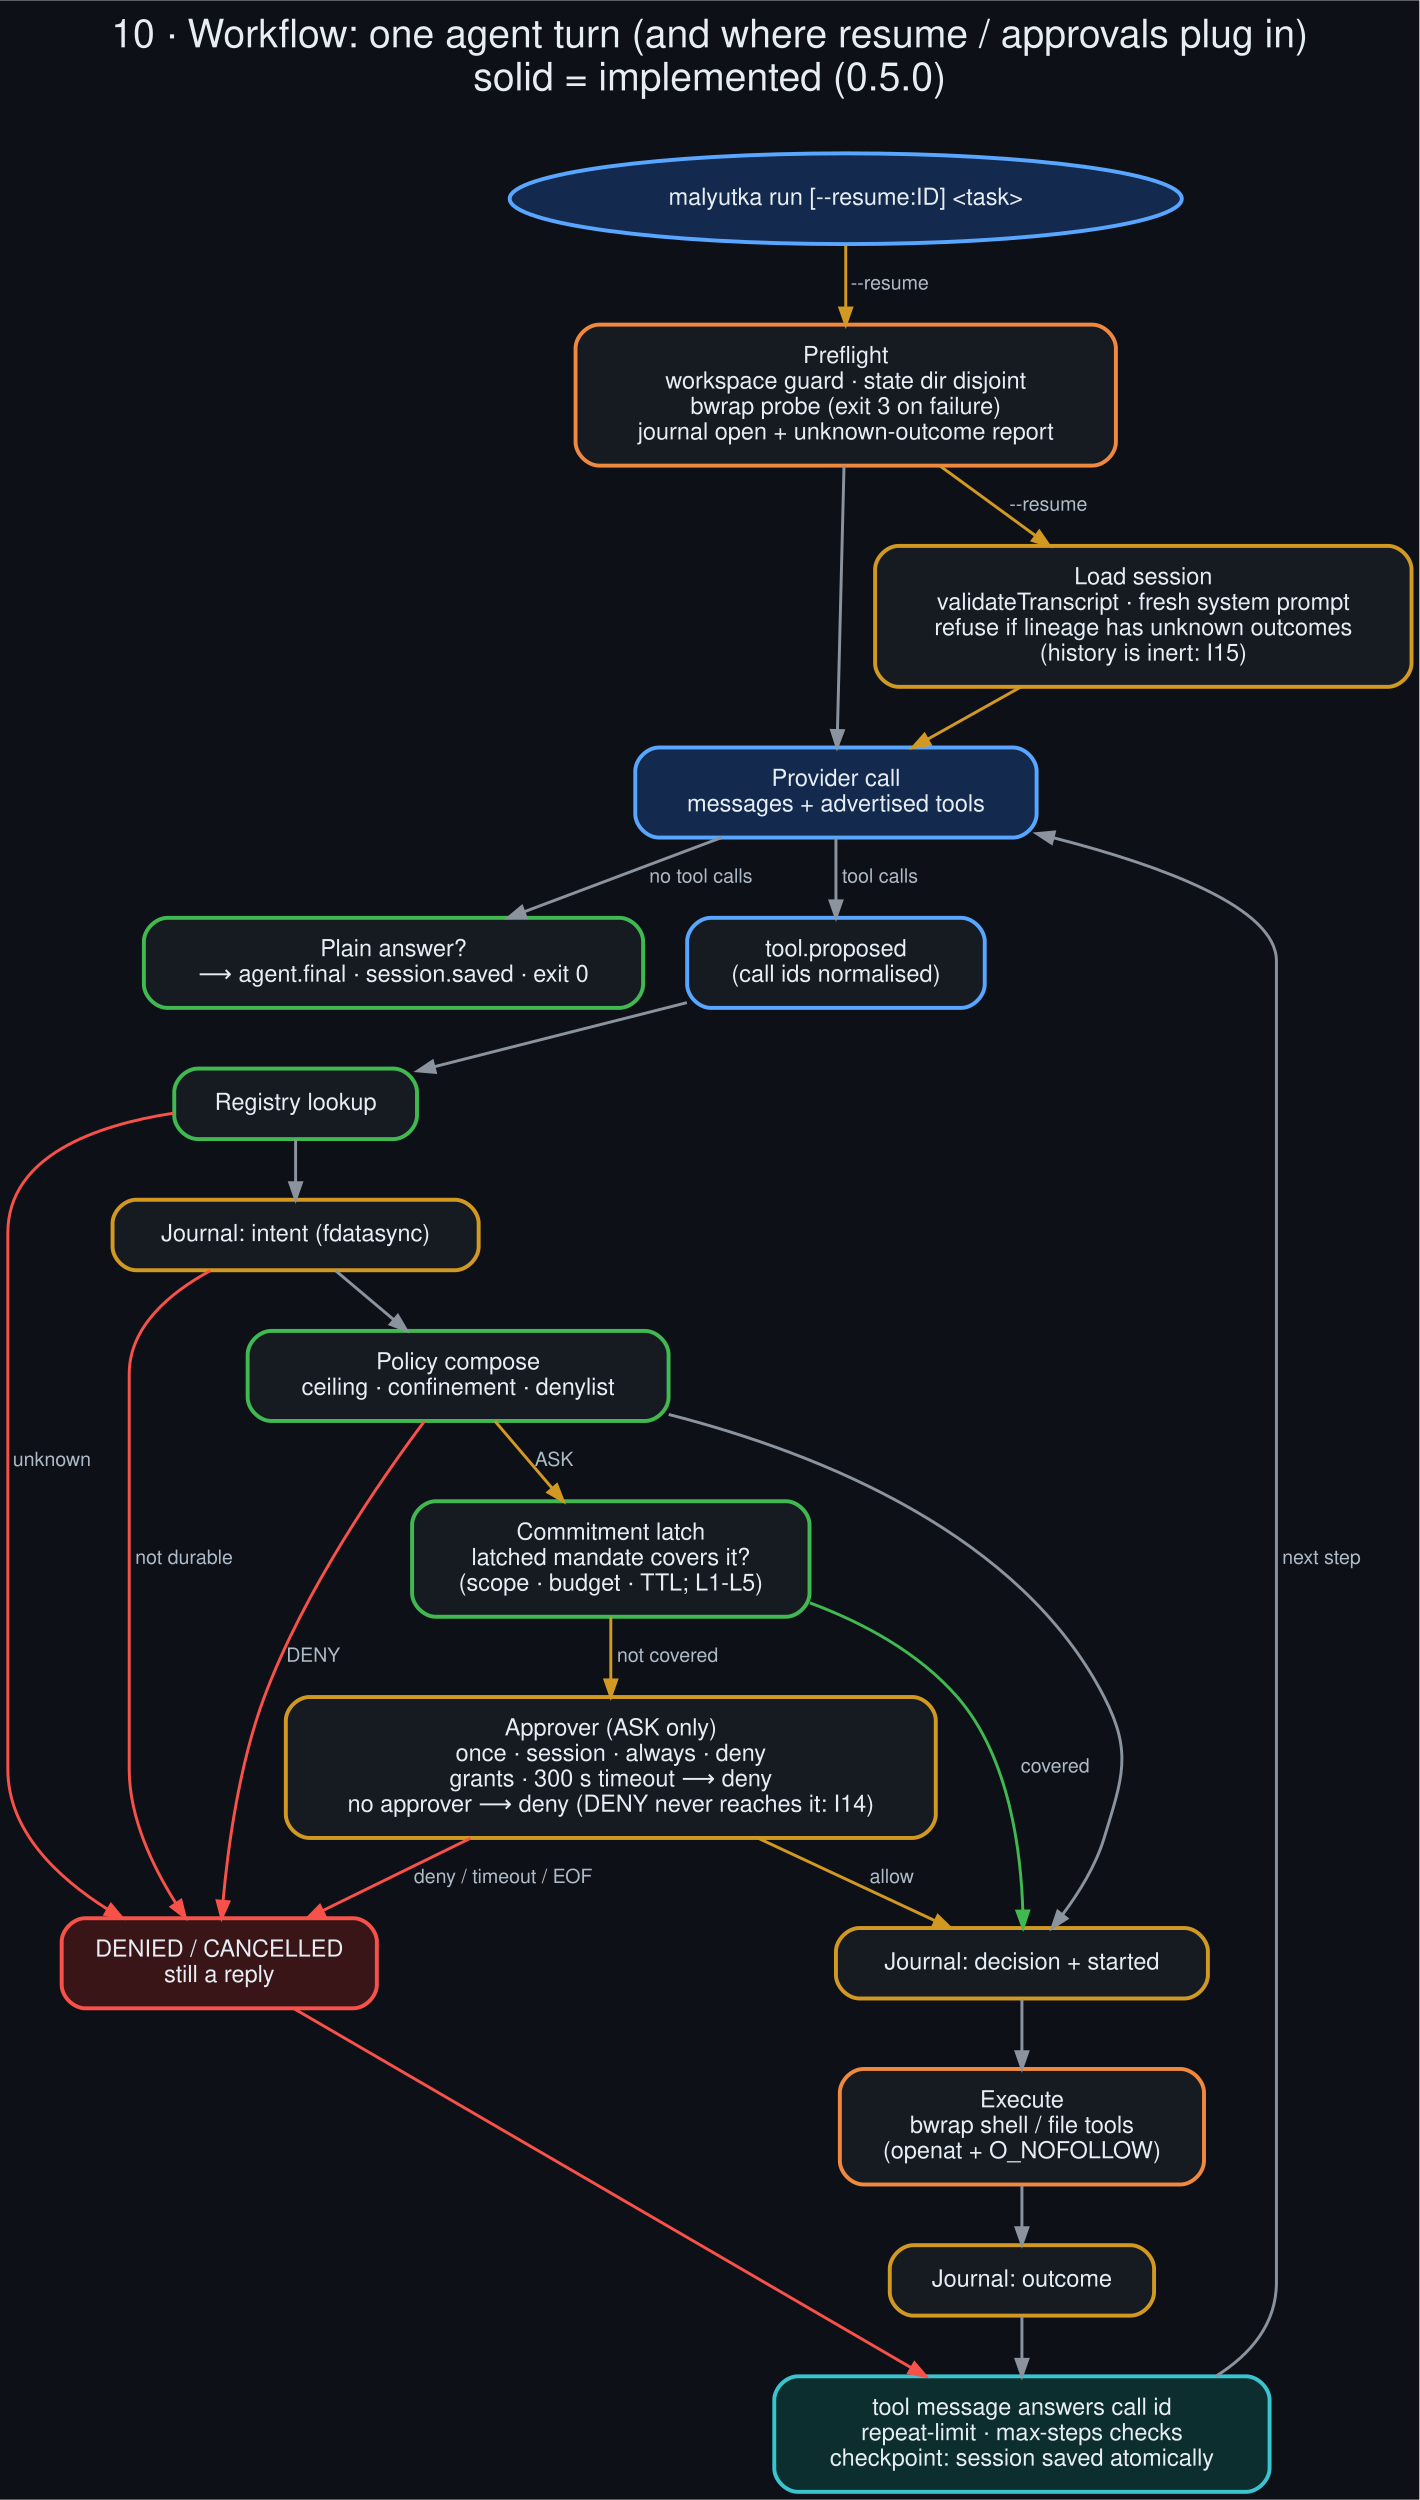
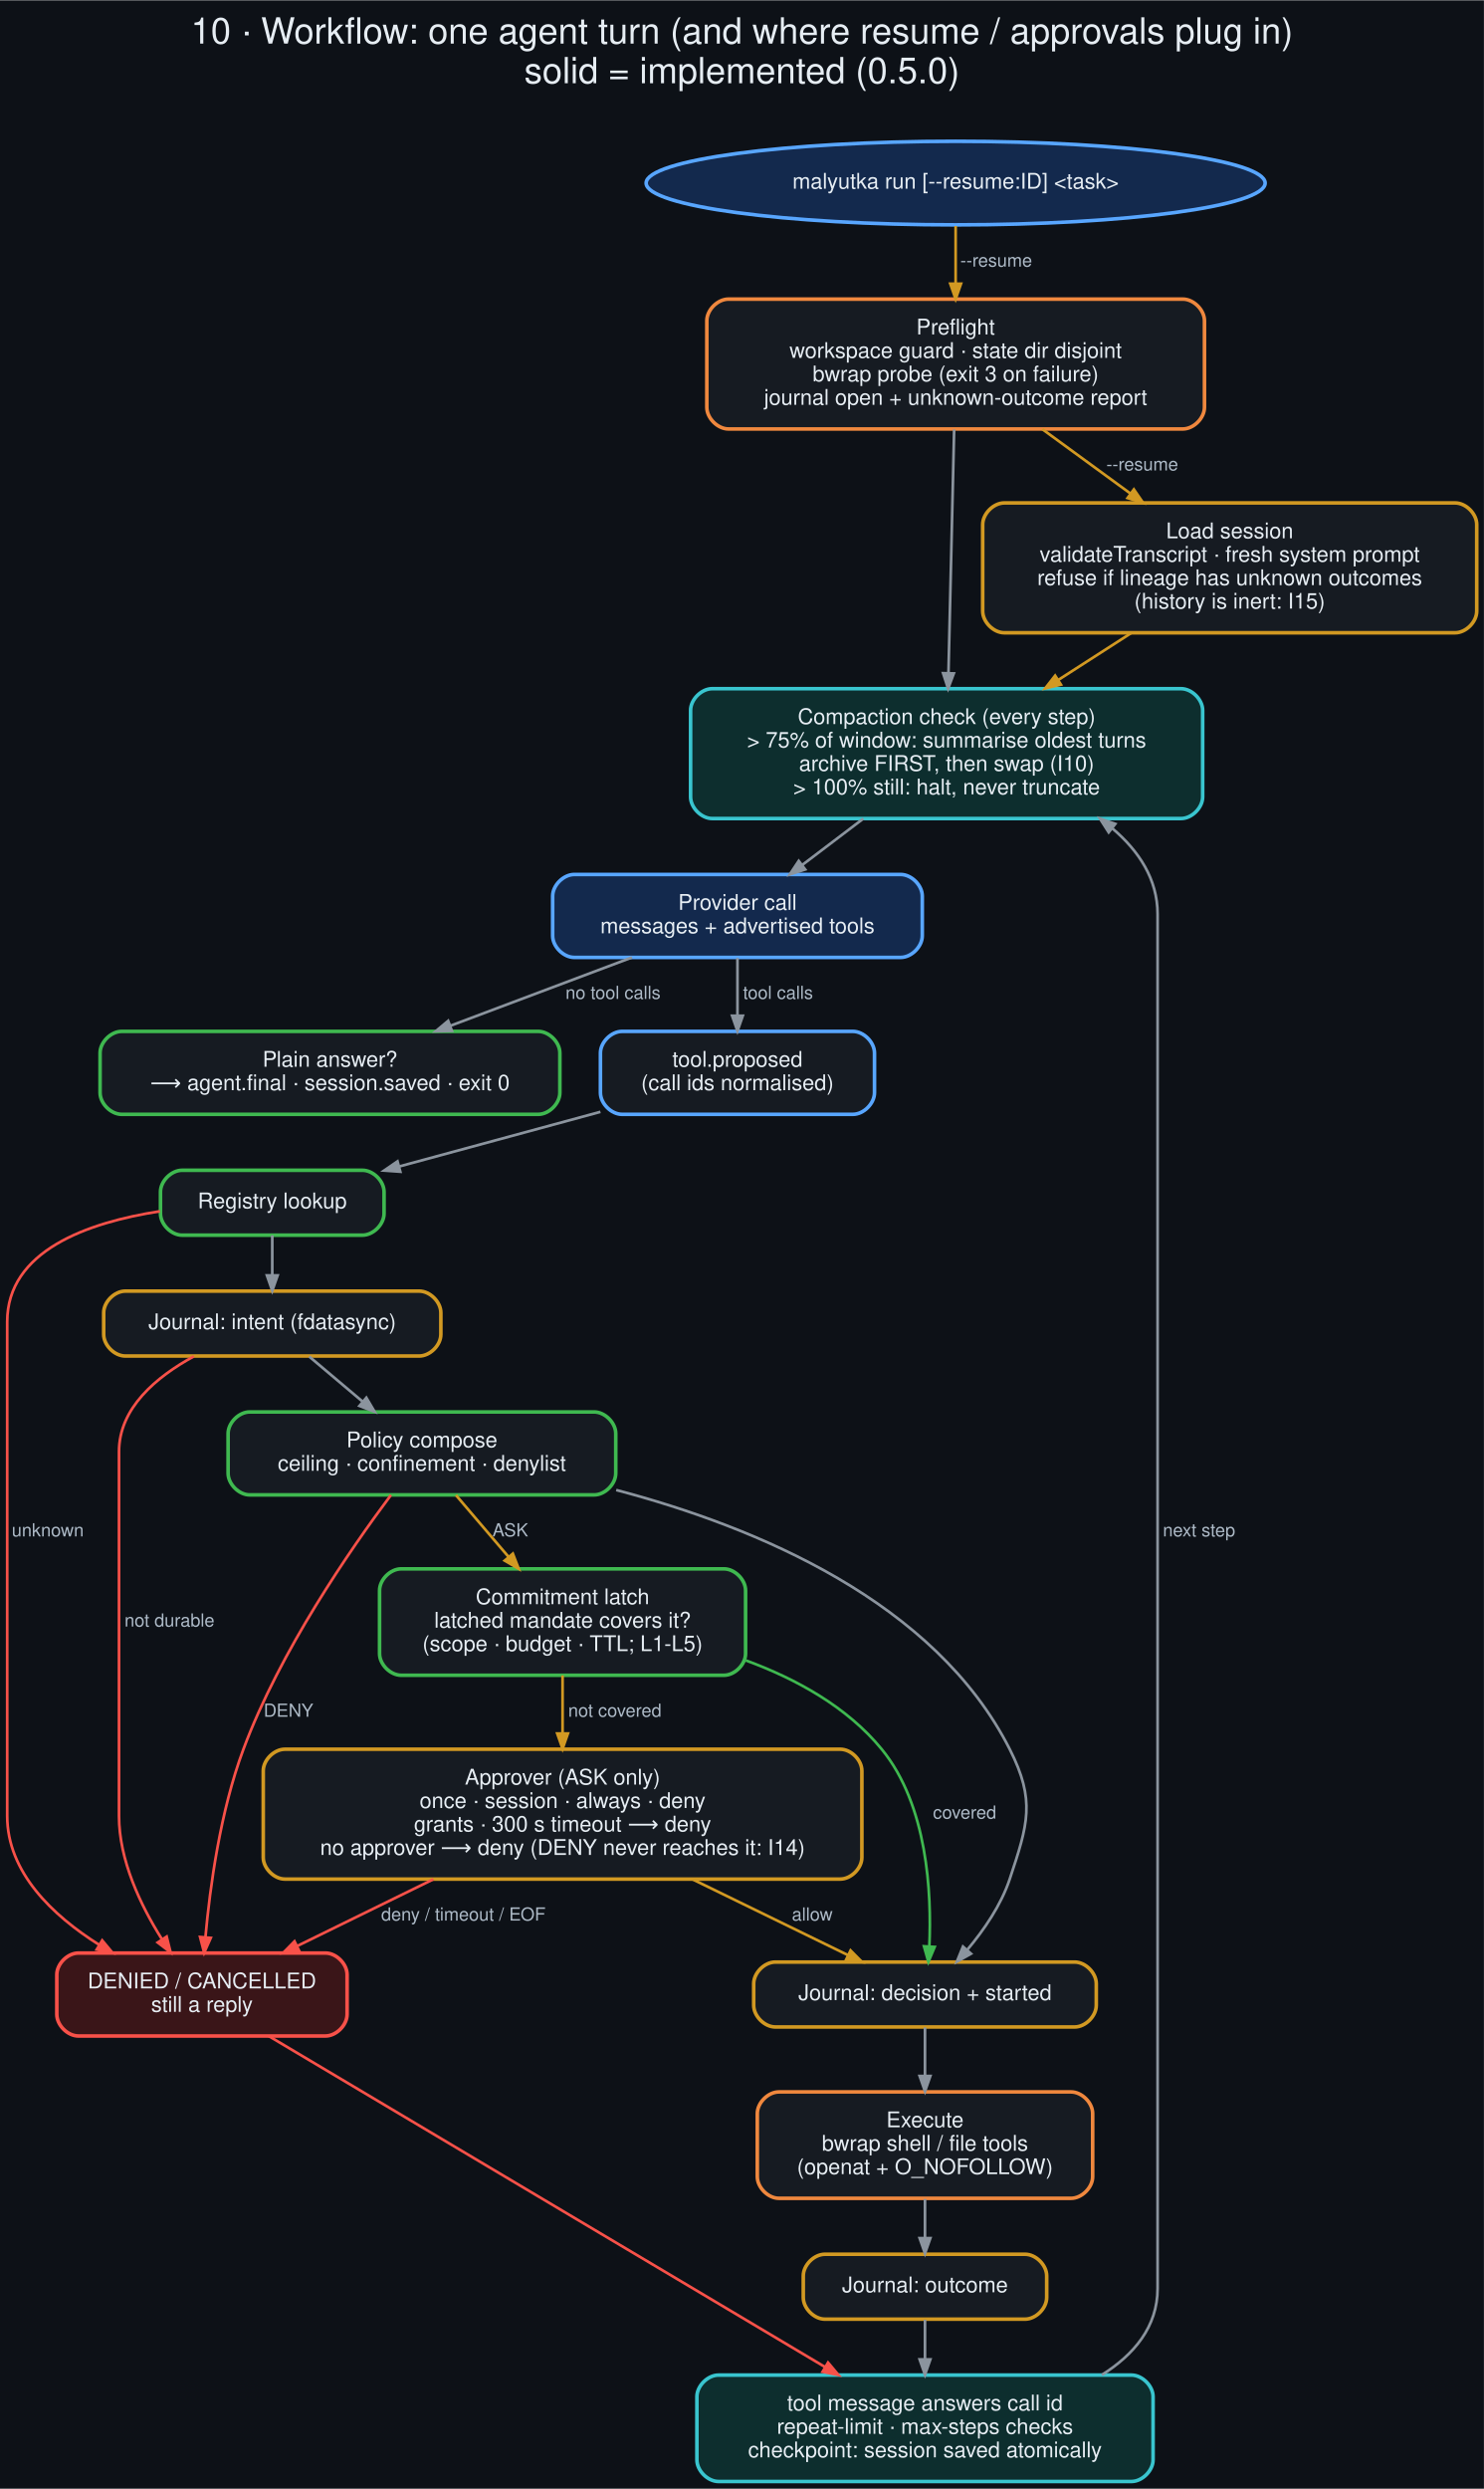
- <svg xmlns="http://www.w3.org/2000/svg" width="725pt" height="1277pt" viewBox="0.00 0.00 725.00 1276.67">
-   <g id="graph0" class="graph" transform="scale(1 1) rotate(0) translate(4 1272.67)">
-     <polygon fill="#0d1117" stroke="transparent" points="-4,4 -4,-1272.67 721,-1272.67 721,4 -4,4" />
-     <text text-anchor="middle" x="358.5" y="-1248.67" font-family="Helvetica,sans-Serif" font-size="20.00" fill="#e6edf3">10 · Workflow: one agent turn (and where resume / approvals plug in)</text>
-     <text text-anchor="middle" x="358.5" y="-1226.67" font-family="Helvetica,sans-Serif" font-size="20.00" fill="#e6edf3">solid = implemented (0.5.0)</text>
-     <text text-anchor="middle" x="358.5" y="-1204.67" font-family="Helvetica,sans-Serif" font-size="20.00" fill="#e6edf3"> </text>
+ <svg xmlns="http://www.w3.org/2000/svg" width="823pt" height="1380pt" viewBox="0.00 0.00 823.00 1379.67">
+   <g id="graph0" class="graph" transform="scale(1 1) rotate(0) translate(4 1375.67)">
+     <polygon fill="#0d1117" stroke="transparent" points="-4,4 -4,-1375.67 819,-1375.67 819,4 -4,4" />
+     <text text-anchor="middle" x="407.5" y="-1351.67" font-family="Helvetica,sans-Serif" font-size="20.00" fill="#e6edf3">10 · Workflow: one agent turn (and where resume / approvals plug in)</text>
+     <text text-anchor="middle" x="407.5" y="-1329.67" font-family="Helvetica,sans-Serif" font-size="20.00" fill="#e6edf3">solid = implemented (0.5.0)</text>
+     <text text-anchor="middle" x="407.5" y="-1307.67" font-family="Helvetica,sans-Serif" font-size="20.00" fill="#e6edf3"> </text>
    <g id="node1" class="node">
-       <ellipse fill="#13294d" stroke="#58a6ff" stroke-width="2" cx="428" cy="-1171.33" rx="171.65" ry="23.17" />
-       <text text-anchor="middle" x="428" y="-1168.23" font-family="Helvetica,sans-Serif" font-size="12.00" fill="#e6edf3">malyutka run [--resume:ID] &lt;task&gt;</text>
+       <ellipse fill="#13294d" stroke="#58a6ff" stroke-width="2" cx="526" cy="-1274.33" rx="171.65" ry="23.17" />
+       <text text-anchor="middle" x="526" y="-1271.23" font-family="Helvetica,sans-Serif" font-size="12.00" fill="#e6edf3">malyutka run [--resume:ID] &lt;task&gt;</text>
    </g>
    <g id="node2" class="node">
-       <path fill="#161b22" stroke="#f0883e" stroke-width="2" d="M554,-1107C554,-1107 302,-1107 302,-1107 296,-1107 290,-1101 290,-1095 290,-1095 290,-1047 290,-1047 290,-1041 296,-1035 302,-1035 302,-1035 554,-1035 554,-1035 560,-1035 566,-1041 566,-1047 566,-1047 566,-1095 566,-1095 566,-1101 560,-1107 554,-1107" />
-       <text text-anchor="middle" x="428" y="-1087.4" font-family="Helvetica,sans-Serif" font-size="12.00" fill="#e6edf3">Preflight</text>
-       <text text-anchor="middle" x="428" y="-1074.4" font-family="Helvetica,sans-Serif" font-size="12.00" fill="#e6edf3">workspace guard · state dir disjoint</text>
-       <text text-anchor="middle" x="428" y="-1061.4" font-family="Helvetica,sans-Serif" font-size="12.00" fill="#e6edf3">bwrap probe (exit 3 on failure)</text>
-       <text text-anchor="middle" x="428" y="-1048.4" font-family="Helvetica,sans-Serif" font-size="12.00" fill="#e6edf3">journal open + unknown-outcome report</text>
+       <path fill="#161b22" stroke="#f0883e" stroke-width="2" d="M652,-1210C652,-1210 400,-1210 400,-1210 394,-1210 388,-1204 388,-1198 388,-1198 388,-1150 388,-1150 388,-1144 394,-1138 400,-1138 400,-1138 652,-1138 652,-1138 658,-1138 664,-1144 664,-1150 664,-1150 664,-1198 664,-1198 664,-1204 658,-1210 652,-1210" />
+       <text text-anchor="middle" x="526" y="-1190.4" font-family="Helvetica,sans-Serif" font-size="12.00" fill="#e6edf3">Preflight</text>
+       <text text-anchor="middle" x="526" y="-1177.4" font-family="Helvetica,sans-Serif" font-size="12.00" fill="#e6edf3">workspace guard · state dir disjoint</text>
+       <text text-anchor="middle" x="526" y="-1164.4" font-family="Helvetica,sans-Serif" font-size="12.00" fill="#e6edf3">bwrap probe (exit 3 on failure)</text>
+       <text text-anchor="middle" x="526" y="-1151.4" font-family="Helvetica,sans-Serif" font-size="12.00" fill="#e6edf3">journal open + unknown-outcome report</text>
    </g>
    <g id="edge1" class="edge">
-       <path fill="none" stroke="#d29922" stroke-width="1.5" d="M428,-1147.53C428,-1138.04 428,-1126.69 428,-1115.7" />
-       <polygon fill="#d29922" stroke="#d29922" stroke-width="1.5" points="430.98,-1115.52 428,-1107.02 425.03,-1115.52 430.98,-1115.52" />
-       <text text-anchor="middle" x="450.5" y="-1125" font-family="Helvetica,sans-Serif" font-size="10.00" fill="#adbac7">--resume</text>
+       <path fill="none" stroke="#d29922" stroke-width="1.5" d="M526,-1250.53C526,-1241.04 526,-1229.69 526,-1218.7" />
+       <polygon fill="#d29922" stroke="#d29922" stroke-width="1.5" points="528.98,-1218.52 526,-1210.02 523.03,-1218.52 528.98,-1218.52" />
+       <text text-anchor="middle" x="548.5" y="-1228" font-family="Helvetica,sans-Serif" font-size="10.00" fill="#adbac7">--resume</text>
    </g>
    <g id="node3" class="node">
-       <path fill="#161b22" stroke="#d29922" stroke-width="2" d="M705,-994C705,-994 455,-994 455,-994 449,-994 443,-988 443,-982 443,-982 443,-934 443,-934 443,-928 449,-922 455,-922 455,-922 705,-922 705,-922 711,-922 717,-928 717,-934 717,-934 717,-982 717,-982 717,-988 711,-994 705,-994" />
-       <text text-anchor="middle" x="580" y="-974.4" font-family="Helvetica,sans-Serif" font-size="12.00" fill="#e6edf3">Load session</text>
-       <text text-anchor="middle" x="580" y="-961.4" font-family="Helvetica,sans-Serif" font-size="12.00" fill="#e6edf3">validateTranscript · fresh system prompt</text>
-       <text text-anchor="middle" x="580" y="-948.4" font-family="Helvetica,sans-Serif" font-size="12.00" fill="#e6edf3">refuse if lineage has unknown outcomes</text>
-       <text text-anchor="middle" x="580" y="-935.4" font-family="Helvetica,sans-Serif" font-size="12.00" fill="#e6edf3">(history is inert: I15)</text>
+       <path fill="#161b22" stroke="#d29922" stroke-width="2" d="M803,-1097C803,-1097 553,-1097 553,-1097 547,-1097 541,-1091 541,-1085 541,-1085 541,-1037 541,-1037 541,-1031 547,-1025 553,-1025 553,-1025 803,-1025 803,-1025 809,-1025 815,-1031 815,-1037 815,-1037 815,-1085 815,-1085 815,-1091 809,-1097 803,-1097" />
+       <text text-anchor="middle" x="678" y="-1077.4" font-family="Helvetica,sans-Serif" font-size="12.00" fill="#e6edf3">Load session</text>
+       <text text-anchor="middle" x="678" y="-1064.4" font-family="Helvetica,sans-Serif" font-size="12.00" fill="#e6edf3">validateTranscript · fresh system prompt</text>
+       <text text-anchor="middle" x="678" y="-1051.4" font-family="Helvetica,sans-Serif" font-size="12.00" fill="#e6edf3">refuse if lineage has unknown outcomes</text>
+       <text text-anchor="middle" x="678" y="-1038.4" font-family="Helvetica,sans-Serif" font-size="12.00" fill="#e6edf3">(history is inert: I15)</text>
    </g>
    <g id="edge2" class="edge">
-       <path fill="none" stroke="#d29922" stroke-width="1.5" d="M476.09,-1034.88C491.56,-1023.59 508.81,-1010.99 524.74,-999.35" />
-       <polygon fill="#d29922" stroke="#d29922" stroke-width="1.5" points="526.85,-1001.5 531.96,-994.08 523.34,-996.69 526.85,-1001.5" />
-       <text text-anchor="middle" x="531.5" y="-1012" font-family="Helvetica,sans-Serif" font-size="10.00" fill="#adbac7">--resume</text>
+       <path fill="none" stroke="#d29922" stroke-width="1.5" d="M574.09,-1137.88C589.56,-1126.59 606.81,-1113.99 622.74,-1102.35" />
+       <polygon fill="#d29922" stroke="#d29922" stroke-width="1.5" points="624.85,-1104.5 629.96,-1097.08 621.34,-1099.69 624.85,-1104.5" />
+       <text text-anchor="middle" x="629.5" y="-1115" font-family="Helvetica,sans-Serif" font-size="10.00" fill="#adbac7">--resume</text>
    </g>
    <g id="node4" class="node">
-       <path fill="#13294d" stroke="#58a6ff" stroke-width="2" d="M513.5,-891C513.5,-891 332.5,-891 332.5,-891 326.5,-891 320.5,-885 320.5,-879 320.5,-879 320.5,-857 320.5,-857 320.5,-851 326.5,-845 332.5,-845 332.5,-845 513.5,-845 513.5,-845 519.5,-845 525.5,-851 525.5,-857 525.5,-857 525.5,-879 525.5,-879 525.5,-885 519.5,-891 513.5,-891" />
-       <text text-anchor="middle" x="423" y="-871.4" font-family="Helvetica,sans-Serif" font-size="12.00" fill="#e6edf3">Provider call</text>
-       <text text-anchor="middle" x="423" y="-858.4" font-family="Helvetica,sans-Serif" font-size="12.00" fill="#e6edf3">messages + advertised tools</text>
+       <path fill="#0d2e2e" stroke="#39c5cf" stroke-width="2" d="M651,-994C651,-994 391,-994 391,-994 385,-994 379,-988 379,-982 379,-982 379,-934 379,-934 379,-928 385,-922 391,-922 391,-922 651,-922 651,-922 657,-922 663,-928 663,-934 663,-934 663,-982 663,-982 663,-988 657,-994 651,-994" />
+       <text text-anchor="middle" x="521" y="-974.4" font-family="Helvetica,sans-Serif" font-size="12.00" fill="#e6edf3">Compaction check (every step)</text>
+       <text text-anchor="middle" x="521" y="-961.4" font-family="Helvetica,sans-Serif" font-size="12.00" fill="#e6edf3">&gt; 75% of window: summarise oldest turns</text>
+       <text text-anchor="middle" x="521" y="-948.4" font-family="Helvetica,sans-Serif" font-size="12.00" fill="#e6edf3">archive FIRST, then swap (I10)</text>
+       <text text-anchor="middle" x="521" y="-935.4" font-family="Helvetica,sans-Serif" font-size="12.00" fill="#e6edf3">&gt; 100% still: halt, never truncate</text>
    </g>
    <g id="edge3" class="edge">
-       <path fill="none" stroke="#8b949e" stroke-width="1.5" d="M427.13,-1034.99C426.18,-996.83 424.68,-936.36 423.77,-899.91" />
-       <polygon fill="#8b949e" stroke="#8b949e" stroke-width="1.5" points="426.74,-899.61 423.55,-891.18 420.79,-899.75 426.74,-899.61" />
+       <path fill="none" stroke="#8b949e" stroke-width="1.5" d="M525.17,-1137.66C524.31,-1100.69 522.95,-1042.59 522.02,-1002.74" />
+       <polygon fill="#8b949e" stroke="#8b949e" stroke-width="1.5" points="524.99,-1002.46 521.82,-994.03 519.04,-1002.6 524.99,-1002.46" />
    </g>
    <g id="edge4" class="edge">
-       <path fill="none" stroke="#d29922" stroke-width="1.5" d="M517.5,-921.97C501.62,-913.07 484.84,-903.66 469.89,-895.28" />
-       <polygon fill="#d29922" stroke="#d29922" stroke-width="1.5" points="471.12,-892.56 462.25,-891 468.21,-897.75 471.12,-892.56" />
+       <path fill="none" stroke="#d29922" stroke-width="1.5" d="M623.53,-1024.96C610.45,-1016.55 596.39,-1007.5 583,-998.89" />
+       <polygon fill="#d29922" stroke="#d29922" stroke-width="1.5" points="584.4,-996.25 575.64,-994.15 581.18,-1001.25 584.4,-996.25" />
    </g>
    <g id="node5" class="node">
-       <path fill="#161b22" stroke="#3fb950" stroke-width="2" d="M312.5,-804C312.5,-804 81.5,-804 81.5,-804 75.5,-804 69.5,-798 69.5,-792 69.5,-792 69.5,-770 69.5,-770 69.5,-764 75.5,-758 81.5,-758 81.5,-758 312.5,-758 312.5,-758 318.5,-758 324.5,-764 324.5,-770 324.5,-770 324.5,-792 324.5,-792 324.5,-798 318.5,-804 312.5,-804" />
-       <text text-anchor="middle" x="197" y="-784.4" font-family="Helvetica,sans-Serif" font-size="12.00" fill="#e6edf3">Plain answer?</text>
-       <text text-anchor="middle" x="197" y="-771.4" font-family="Helvetica,sans-Serif" font-size="12.00" fill="#e6edf3">⟶ agent.final · session.saved · exit 0</text>
+       <path fill="#13294d" stroke="#58a6ff" stroke-width="2" d="M495.5,-891C495.5,-891 314.5,-891 314.5,-891 308.5,-891 302.5,-885 302.5,-879 302.5,-879 302.5,-857 302.5,-857 302.5,-851 308.5,-845 314.5,-845 314.5,-845 495.5,-845 495.5,-845 501.5,-845 507.5,-851 507.5,-857 507.5,-857 507.5,-879 507.5,-879 507.5,-885 501.5,-891 495.5,-891" />
+       <text text-anchor="middle" x="405" y="-871.4" font-family="Helvetica,sans-Serif" font-size="12.00" fill="#e6edf3">Provider call</text>
+       <text text-anchor="middle" x="405" y="-858.4" font-family="Helvetica,sans-Serif" font-size="12.00" fill="#e6edf3">messages + advertised tools</text>
    </g>
    <g id="edge5" class="edge">
-       <path fill="none" stroke="#8b949e" stroke-width="1.5" d="M364.51,-845C333.64,-833.39 295.64,-819.1 263.64,-807.06" />
-       <polygon fill="#8b949e" stroke="#8b949e" stroke-width="1.5" points="264.64,-804.26 255.64,-804.06 262.55,-809.83 264.64,-804.26" />
-       <text text-anchor="middle" x="354" y="-822" font-family="Helvetica,sans-Serif" font-size="10.00" fill="#adbac7">no tool calls</text>
+       <path fill="none" stroke="#8b949e" stroke-width="1.5" d="M474.82,-921.97C463.52,-913.4 451.6,-904.35 440.86,-896.21" />
+       <polygon fill="#8b949e" stroke="#8b949e" stroke-width="1.5" points="442.57,-893.77 434,-891 438.98,-898.51 442.57,-893.77" />
    </g>
    <g id="node6" class="node">
-       <path fill="#161b22" stroke="#58a6ff" stroke-width="2" d="M487,-804C487,-804 359,-804 359,-804 353,-804 347,-798 347,-792 347,-792 347,-770 347,-770 347,-764 353,-758 359,-758 359,-758 487,-758 487,-758 493,-758 499,-764 499,-770 499,-770 499,-792 499,-792 499,-798 493,-804 487,-804" />
-       <text text-anchor="middle" x="423" y="-784.4" font-family="Helvetica,sans-Serif" font-size="12.00" fill="#e6edf3">tool.proposed</text>
-       <text text-anchor="middle" x="423" y="-771.4" font-family="Helvetica,sans-Serif" font-size="12.00" fill="#e6edf3">(call ids normalised)</text>
+       <path fill="#161b22" stroke="#3fb950" stroke-width="2" d="M294.5,-804C294.5,-804 63.5,-804 63.5,-804 57.5,-804 51.5,-798 51.5,-792 51.5,-792 51.5,-770 51.5,-770 51.5,-764 57.5,-758 63.5,-758 63.5,-758 294.5,-758 294.5,-758 300.5,-758 306.5,-764 306.5,-770 306.5,-770 306.5,-792 306.5,-792 306.5,-798 300.5,-804 294.5,-804" />
+       <text text-anchor="middle" x="179" y="-784.4" font-family="Helvetica,sans-Serif" font-size="12.00" fill="#e6edf3">Plain answer?</text>
+       <text text-anchor="middle" x="179" y="-771.4" font-family="Helvetica,sans-Serif" font-size="12.00" fill="#e6edf3">⟶ agent.final · session.saved · exit 0</text>
    </g>
    <g id="edge6" class="edge">
-       <path fill="none" stroke="#8b949e" stroke-width="1.5" d="M423,-844.67C423,-834.91 423,-823.3 423,-812.74" />
-       <polygon fill="#8b949e" stroke="#8b949e" stroke-width="1.5" points="425.98,-812.68 423,-804.18 420.03,-812.68 425.98,-812.68" />
-       <text text-anchor="middle" x="445.5" y="-822" font-family="Helvetica,sans-Serif" font-size="10.00" fill="#adbac7">tool calls</text>
+       <path fill="none" stroke="#8b949e" stroke-width="1.5" d="M346.51,-845C315.64,-833.39 277.64,-819.1 245.64,-807.06" />
+       <polygon fill="#8b949e" stroke="#8b949e" stroke-width="1.5" points="246.64,-804.26 237.64,-804.06 244.55,-809.83 246.64,-804.26" />
+       <text text-anchor="middle" x="336" y="-822" font-family="Helvetica,sans-Serif" font-size="10.00" fill="#adbac7">no tool calls</text>
    </g>
    <g id="node7" class="node">
+       <path fill="#161b22" stroke="#58a6ff" stroke-width="2" d="M469,-804C469,-804 341,-804 341,-804 335,-804 329,-798 329,-792 329,-792 329,-770 329,-770 329,-764 335,-758 341,-758 341,-758 469,-758 469,-758 475,-758 481,-764 481,-770 481,-770 481,-792 481,-792 481,-798 475,-804 469,-804" />
+       <text text-anchor="middle" x="405" y="-784.4" font-family="Helvetica,sans-Serif" font-size="12.00" fill="#e6edf3">tool.proposed</text>
+       <text text-anchor="middle" x="405" y="-771.4" font-family="Helvetica,sans-Serif" font-size="12.00" fill="#e6edf3">(call ids normalised)</text>
+     </g>
+     <g id="edge7" class="edge">
+       <path fill="none" stroke="#8b949e" stroke-width="1.5" d="M405,-844.67C405,-834.91 405,-823.3 405,-812.74" />
+       <polygon fill="#8b949e" stroke="#8b949e" stroke-width="1.5" points="407.98,-812.68 405,-804.18 402.03,-812.68 407.98,-812.68" />
+       <text text-anchor="middle" x="427.5" y="-822" font-family="Helvetica,sans-Serif" font-size="10.00" fill="#adbac7">tool calls</text>
+     </g>
+     <g id="node8" class="node">
      <path fill="#161b22" stroke="#3fb950" stroke-width="2" d="M197,-727C197,-727 97,-727 97,-727 91,-727 85,-721 85,-715 85,-715 85,-703 85,-703 85,-697 91,-691 97,-691 97,-691 197,-691 197,-691 203,-691 209,-697 209,-703 209,-703 209,-715 209,-715 209,-721 203,-727 197,-727" />
      <text text-anchor="middle" x="147" y="-705.9" font-family="Helvetica,sans-Serif" font-size="12.00" fill="#e6edf3">Registry lookup</text>
    </g>
-     <g id="edge7" class="edge">
-       <path fill="none" stroke="#8b949e" stroke-width="1.5" d="M346.85,-760.69C306.48,-750.45 257.21,-737.95 217.69,-727.93" />
-       <polygon fill="#8b949e" stroke="#8b949e" stroke-width="1.5" points="218.38,-725.04 209.41,-725.83 216.92,-730.8 218.38,-725.04" />
-     </g>
-     <g id="node8" class="node">
+     <g id="edge8" class="edge">
+       <path fill="none" stroke="#8b949e" stroke-width="1.5" d="M328.99,-759.38C293.77,-749.82 252.18,-738.54 217.65,-729.17" />
+       <polygon fill="#8b949e" stroke="#8b949e" stroke-width="1.5" points="218.02,-726.19 209.03,-726.83 216.46,-731.93 218.02,-726.19" />
+     </g>
+     <g id="node9" class="node">
      <path fill="#161b22" stroke="#d29922" stroke-width="2" d="M228.5,-660C228.5,-660 65.5,-660 65.5,-660 59.5,-660 53.5,-654 53.5,-648 53.5,-648 53.5,-636 53.5,-636 53.5,-630 59.5,-624 65.5,-624 65.5,-624 228.5,-624 228.5,-624 234.5,-624 240.5,-630 240.5,-636 240.5,-636 240.5,-648 240.5,-648 240.5,-654 234.5,-660 228.5,-660" />
      <text text-anchor="middle" x="147" y="-638.9" font-family="Helvetica,sans-Serif" font-size="12.00" fill="#e6edf3">Journal: intent (fdatasync)</text>
    </g>
-     <g id="edge8" class="edge">
+     <g id="edge9" class="edge">
      <path fill="none" stroke="#8b949e" stroke-width="1.5" d="M147,-690.92C147,-684.26 147,-676.47 147,-669.13" />
      <polygon fill="#8b949e" stroke="#8b949e" stroke-width="1.5" points="149.98,-668.69 147,-660.19 144.03,-668.69 149.98,-668.69" />
    </g>
-     <g id="node16" class="node">
+     <g id="node17" class="node">
      <path fill="#3a1518" stroke="#f85149" stroke-width="2" d="M176.5,-293C176.5,-293 39.5,-293 39.5,-293 33.5,-293 27.5,-287 27.5,-281 27.5,-281 27.5,-259 27.5,-259 27.5,-253 33.5,-247 39.5,-247 39.5,-247 176.5,-247 176.5,-247 182.5,-247 188.5,-253 188.5,-259 188.5,-259 188.5,-281 188.5,-281 188.5,-287 182.5,-293 176.5,-293" />
      <text text-anchor="middle" x="108" y="-273.4" font-family="Helvetica,sans-Serif" font-size="12.00" fill="#e6edf3">DENIED / CANCELLED</text>
      <text text-anchor="middle" x="108" y="-260.4" font-family="Helvetica,sans-Serif" font-size="12.00" fill="#e6edf3">still a reply</text>
    </g>
-     <g id="edge19" class="edge">
+     <g id="edge20" class="edge">
      <path fill="none" stroke="#f85149" stroke-width="1.5" d="M84.66,-704.25C44.59,-698.07 0,-682.35 0,-643 0,-643 0,-643 0,-369 0,-337.76 25.09,-313.86 51.09,-297.49" />
      <polygon fill="#f85149" stroke="#f85149" stroke-width="1.5" points="52.68,-300.01 58.43,-293.08 49.61,-294.91 52.68,-300.01" />
      <text text-anchor="middle" x="22.5" y="-524" font-family="Helvetica,sans-Serif" font-size="10.00" fill="#adbac7">unknown</text>
    </g>
-     <g id="node9" class="node">
+     <g id="node10" class="node">
      <path fill="#161b22" stroke="#3fb950" stroke-width="2" d="M325.5,-593C325.5,-593 134.5,-593 134.5,-593 128.5,-593 122.5,-587 122.5,-581 122.5,-581 122.5,-559 122.5,-559 122.5,-553 128.5,-547 134.5,-547 134.5,-547 325.5,-547 325.5,-547 331.5,-547 337.5,-553 337.5,-559 337.5,-559 337.5,-581 337.5,-581 337.5,-587 331.5,-593 325.5,-593" />
      <text text-anchor="middle" x="230" y="-573.4" font-family="Helvetica,sans-Serif" font-size="12.00" fill="#e6edf3">Policy compose</text>
      <text text-anchor="middle" x="230" y="-560.4" font-family="Helvetica,sans-Serif" font-size="12.00" fill="#e6edf3">ceiling · confinement · denylist</text>
    </g>
-     <g id="edge9" class="edge">
+     <g id="edge10" class="edge">
      <path fill="none" stroke="#8b949e" stroke-width="1.5" d="M167.52,-623.7C176.41,-616.2 187.05,-607.23 197,-598.83" />
      <polygon fill="#8b949e" stroke="#8b949e" stroke-width="1.5" points="199.18,-600.89 203.76,-593.13 195.34,-596.34 199.18,-600.89" />
    </g>
-     <g id="edge20" class="edge">
+     <g id="edge21" class="edge">
      <path fill="none" stroke="#f85149" stroke-width="1.5" d="M103.5,-623.81C82.59,-612.42 62,-595.09 62,-571 62,-571 62,-571 62,-369 62,-344.5 73.93,-319.53 85.64,-300.93" />
      <polygon fill="#f85149" stroke="#f85149" stroke-width="1.5" points="88.43,-302.11 90.61,-293.37 83.45,-298.84 88.43,-302.11" />
      <text text-anchor="middle" x="90" y="-474" font-family="Helvetica,sans-Serif" font-size="10.00" fill="#adbac7">not durable</text>
    </g>
-     <g id="node10" class="node">
+     <g id="node11" class="node">
      <path fill="#161b22" stroke="#3fb950" stroke-width="2" d="M397.5,-506C397.5,-506 218.5,-506 218.5,-506 212.5,-506 206.5,-500 206.5,-494 206.5,-494 206.5,-459 206.5,-459 206.5,-453 212.5,-447 218.5,-447 218.5,-447 397.5,-447 397.5,-447 403.5,-447 409.5,-453 409.5,-459 409.5,-459 409.5,-494 409.5,-494 409.5,-500 403.5,-506 397.5,-506" />
      <text text-anchor="middle" x="308" y="-486.4" font-family="Helvetica,sans-Serif" font-size="12.00" fill="#e6edf3">Commitment latch</text>
      <text text-anchor="middle" x="308" y="-473.4" font-family="Helvetica,sans-Serif" font-size="12.00" fill="#e6edf3">latched mandate covers it?</text>
      <text text-anchor="middle" x="308" y="-460.4" font-family="Helvetica,sans-Serif" font-size="12.00" fill="#e6edf3">(scope · budget · TTL; L1-L5)</text>
    </g>
-     <g id="edge15" class="edge">
+     <g id="edge16" class="edge">
      <path fill="none" stroke="#d29922" stroke-width="1.5" d="M248.88,-546.85C257.63,-536.59 268.23,-524.16 278.03,-512.66" />
      <polygon fill="#d29922" stroke="#d29922" stroke-width="1.5" points="280.43,-514.43 283.68,-506.03 275.9,-510.57 280.43,-514.43" />
      <text text-anchor="middle" x="279" y="-524" font-family="Helvetica,sans-Serif" font-size="10.00" fill="#adbac7">ASK</text>
    </g>
-     <g id="node12" class="node">
-       <path fill="#161b22" stroke="#d29922" stroke-width="2" d="M601,-288C601,-288 435,-288 435,-288 429,-288 423,-282 423,-276 423,-276 423,-264 423,-264 423,-258 429,-252 435,-252 435,-252 601,-252 601,-252 607,-252 613,-258 613,-264 613,-264 613,-276 613,-276 613,-282 607,-288 601,-288" />
-       <text text-anchor="middle" x="518" y="-266.9" font-family="Helvetica,sans-Serif" font-size="12.00" fill="#e6edf3">Journal: decision + started</text>
-     </g>
-     <g id="edge10" class="edge">
-       <path fill="none" stroke="#8b949e" stroke-width="1.5" d="M337.59,-550.32C416.67,-530.02 517.46,-488.67 560,-406 574.64,-377.55 569.27,-364.63 560,-334 555.72,-319.86 547.1,-305.99 538.78,-294.89" />
-       <polygon fill="#8b949e" stroke="#8b949e" stroke-width="1.5" points="540.99,-292.87 533.41,-288.01 536.3,-296.54 540.99,-292.87" />
-     </g>
-     <g id="edge21" class="edge">
+     <g id="node13" class="node">
+       <path fill="#161b22" stroke="#d29922" stroke-width="2" d="M592,-288C592,-288 426,-288 426,-288 420,-288 414,-282 414,-276 414,-276 414,-264 414,-264 414,-258 420,-252 426,-252 426,-252 592,-252 592,-252 598,-252 604,-258 604,-264 604,-264 604,-276 604,-276 604,-282 598,-288 592,-288" />
+       <text text-anchor="middle" x="509" y="-266.9" font-family="Helvetica,sans-Serif" font-size="12.00" fill="#e6edf3">Journal: decision + started</text>
+     </g>
+     <g id="edge11" class="edge">
+       <path fill="none" stroke="#8b949e" stroke-width="1.5" d="M337.76,-549.71C415.84,-529.15 514.65,-487.73 556,-406 570.45,-377.45 566.08,-364.37 556,-334 551.19,-319.52 541.62,-305.67 532.36,-294.67" />
+       <polygon fill="#8b949e" stroke="#8b949e" stroke-width="1.5" points="534.53,-292.62 526.68,-288.2 530.06,-296.55 534.53,-292.62" />
+     </g>
+     <g id="edge22" class="edge">
      <path fill="none" stroke="#f85149" stroke-width="1.5" d="M212.82,-546.93C190.31,-516.84 151.32,-460.44 131,-406 118.17,-371.63 112.45,-329.65 109.93,-301.72" />
      <polygon fill="#f85149" stroke="#f85149" stroke-width="1.5" points="112.89,-301.39 109.22,-293.17 106.96,-301.89 112.89,-301.39" />
      <text text-anchor="middle" x="156" y="-424" font-family="Helvetica,sans-Serif" font-size="10.00" fill="#adbac7">DENY</text>
    </g>
-     <g id="node11" class="node">
+     <g id="node12" class="node">
      <path fill="#161b22" stroke="#d29922" stroke-width="2" d="M462,-406C462,-406 154,-406 154,-406 148,-406 142,-400 142,-394 142,-394 142,-346 142,-346 142,-340 148,-334 154,-334 154,-334 462,-334 462,-334 468,-334 474,-340 474,-346 474,-346 474,-394 474,-394 474,-400 468,-406 462,-406" />
      <text text-anchor="middle" x="308" y="-386.4" font-family="Helvetica,sans-Serif" font-size="12.00" fill="#e6edf3">Approver (ASK only)</text>
      <text text-anchor="middle" x="308" y="-373.4" font-family="Helvetica,sans-Serif" font-size="12.00" fill="#e6edf3">once · session · always · deny</text>
      <text text-anchor="middle" x="308" y="-360.4" font-family="Helvetica,sans-Serif" font-size="12.00" fill="#e6edf3">grants · 300 s timeout ⟶ deny</text>
      <text text-anchor="middle" x="308" y="-347.4" font-family="Helvetica,sans-Serif" font-size="12.00" fill="#e6edf3">no approver ⟶ deny (DENY never reaches it: I14)</text>
    </g>
-     <g id="edge17" class="edge">
+     <g id="edge18" class="edge">
      <path fill="none" stroke="#d29922" stroke-width="1.5" d="M308,-446.94C308,-437.03 308,-425.66 308,-414.8" />
      <polygon fill="#d29922" stroke="#d29922" stroke-width="1.5" points="310.98,-414.73 308,-406.23 305.03,-414.73 310.98,-414.73" />
      <text text-anchor="middle" x="337" y="-424" font-family="Helvetica,sans-Serif" font-size="10.00" fill="#adbac7">not covered</text>
    </g>
-     <g id="edge16" class="edge">
-       <path fill="none" stroke="#3fb950" stroke-width="1.5" d="M409.63,-454.12C437.46,-443.77 465.34,-428.5 485,-406 511.76,-375.38 517.59,-326.55 518.45,-296.77" />
-       <polygon fill="#3fb950" stroke="#3fb950" stroke-width="1.5" points="521.42,-296.72 518.57,-288.18 515.47,-296.64 521.42,-296.72" />
-       <text text-anchor="middle" x="535" y="-367.5" font-family="Helvetica,sans-Serif" font-size="10.00" fill="#adbac7">covered</text>
-     </g>
-     <g id="edge18" class="edge">
-       <path fill="none" stroke="#d29922" stroke-width="1.5" d="M383.22,-333.9C413.51,-319.76 447.41,-303.94 473.63,-291.71" />
-       <polygon fill="#d29922" stroke="#d29922" stroke-width="1.5" points="475.06,-294.32 481.51,-288.03 472.55,-288.93 475.06,-294.32" />
-       <text text-anchor="middle" x="451.5" y="-311" font-family="Helvetica,sans-Serif" font-size="10.00" fill="#adbac7">allow</text>
-     </g>
-     <g id="edge22" class="edge">
+     <g id="edge17" class="edge">
+       <path fill="none" stroke="#3fb950" stroke-width="1.5" d="M409.62,-455.24C437.79,-444.91 465.86,-429.37 485,-406 510.43,-374.96 512.77,-326.27 511.41,-296.62" />
+       <polygon fill="#3fb950" stroke="#3fb950" stroke-width="1.5" points="514.38,-296.38 510.89,-288.08 508.44,-296.74 514.38,-296.38" />
+       <text text-anchor="middle" x="531" y="-367.5" font-family="Helvetica,sans-Serif" font-size="10.00" fill="#adbac7">covered</text>
+     </g>
+     <g id="edge19" class="edge">
+       <path fill="none" stroke="#d29922" stroke-width="1.5" d="M380,-333.9C408.87,-319.82 441.15,-304.08 466.2,-291.87" />
+       <polygon fill="#d29922" stroke="#d29922" stroke-width="1.5" points="467.73,-294.43 474.07,-288.03 465.13,-289.08 467.73,-294.43" />
+       <text text-anchor="middle" x="446.5" y="-311" font-family="Helvetica,sans-Serif" font-size="10.00" fill="#adbac7">allow</text>
+     </g>
+     <g id="edge23" class="edge">
      <path fill="none" stroke="#f85149" stroke-width="1.5" d="M236.36,-333.9C211.39,-321.66 183.84,-308.16 160.69,-296.82" />
      <polygon fill="#f85149" stroke="#f85149" stroke-width="1.5" points="161.96,-294.13 153.02,-293.06 159.34,-299.47 161.96,-294.13" />
      <text text-anchor="middle" x="253" y="-311" font-family="Helvetica,sans-Serif" font-size="10.00" fill="#adbac7">deny / timeout / EOF</text>
    </g>
-     <g id="node13" class="node">
-       <path fill="#161b22" stroke="#f0883e" stroke-width="2" d="M599,-216C599,-216 437,-216 437,-216 431,-216 425,-210 425,-204 425,-204 425,-169 425,-169 425,-163 431,-157 437,-157 437,-157 599,-157 599,-157 605,-157 611,-163 611,-169 611,-169 611,-204 611,-204 611,-210 605,-216 599,-216" />
-       <text text-anchor="middle" x="518" y="-196.4" font-family="Helvetica,sans-Serif" font-size="12.00" fill="#e6edf3">Execute</text>
-       <text text-anchor="middle" x="518" y="-183.4" font-family="Helvetica,sans-Serif" font-size="12.00" fill="#e6edf3">bwrap shell / file tools</text>
-       <text text-anchor="middle" x="518" y="-170.4" font-family="Helvetica,sans-Serif" font-size="12.00" fill="#e6edf3">(openat + O_NOFOLLOW)</text>
-     </g>
-     <g id="edge11" class="edge">
-       <path fill="none" stroke="#8b949e" stroke-width="1.5" d="M518,-251.72C518,-243.85 518,-234.2 518,-224.81" />
-       <polygon fill="#8b949e" stroke="#8b949e" stroke-width="1.5" points="520.98,-224.81 518,-216.31 515.03,-224.81 520.98,-224.81" />
-     </g>
    <g id="node14" class="node">
-       <path fill="#161b22" stroke="#d29922" stroke-width="2" d="M573.5,-126C573.5,-126 462.5,-126 462.5,-126 456.5,-126 450.5,-120 450.5,-114 450.5,-114 450.5,-102 450.5,-102 450.5,-96 456.5,-90 462.5,-90 462.5,-90 573.5,-90 573.5,-90 579.5,-90 585.5,-96 585.5,-102 585.5,-102 585.5,-114 585.5,-114 585.5,-120 579.5,-126 573.5,-126" />
-       <text text-anchor="middle" x="518" y="-104.9" font-family="Helvetica,sans-Serif" font-size="12.00" fill="#e6edf3">Journal: outcome</text>
+       <path fill="#161b22" stroke="#f0883e" stroke-width="2" d="M590,-216C590,-216 428,-216 428,-216 422,-216 416,-210 416,-204 416,-204 416,-169 416,-169 416,-163 422,-157 428,-157 428,-157 590,-157 590,-157 596,-157 602,-163 602,-169 602,-169 602,-204 602,-204 602,-210 596,-216 590,-216" />
+       <text text-anchor="middle" x="509" y="-196.4" font-family="Helvetica,sans-Serif" font-size="12.00" fill="#e6edf3">Execute</text>
+       <text text-anchor="middle" x="509" y="-183.4" font-family="Helvetica,sans-Serif" font-size="12.00" fill="#e6edf3">bwrap shell / file tools</text>
+       <text text-anchor="middle" x="509" y="-170.4" font-family="Helvetica,sans-Serif" font-size="12.00" fill="#e6edf3">(openat + O_NOFOLLOW)</text>
    </g>
    <g id="edge12" class="edge">
-       <path fill="none" stroke="#8b949e" stroke-width="1.5" d="M518,-156.58C518,-149.6 518,-142.17 518,-135.32" />
-       <polygon fill="#8b949e" stroke="#8b949e" stroke-width="1.5" points="520.98,-134.92 518,-126.42 515.03,-134.92 520.98,-134.92" />
+       <path fill="none" stroke="#8b949e" stroke-width="1.5" d="M509,-251.72C509,-243.85 509,-234.2 509,-224.81" />
+       <polygon fill="#8b949e" stroke="#8b949e" stroke-width="1.5" points="511.98,-224.81 509,-216.31 506.03,-224.81 511.98,-224.81" />
    </g>
    <g id="node15" class="node">
-       <path fill="#0d2e2e" stroke="#39c5cf" stroke-width="2" d="M632.5,-59C632.5,-59 403.5,-59 403.5,-59 397.5,-59 391.5,-53 391.5,-47 391.5,-47 391.5,-12 391.5,-12 391.5,-6 397.5,0 403.5,0 403.5,0 632.5,0 632.5,0 638.5,0 644.5,-6 644.5,-12 644.5,-12 644.5,-47 644.5,-47 644.5,-53 638.5,-59 632.5,-59" />
-       <text text-anchor="middle" x="518" y="-39.4" font-family="Helvetica,sans-Serif" font-size="12.00" fill="#e6edf3">tool message answers call id</text>
-       <text text-anchor="middle" x="518" y="-26.4" font-family="Helvetica,sans-Serif" font-size="12.00" fill="#e6edf3">repeat-limit · max-steps checks</text>
-       <text text-anchor="middle" x="518" y="-13.4" font-family="Helvetica,sans-Serif" font-size="12.00" fill="#e6edf3">checkpoint: session saved atomically</text>
+       <path fill="#161b22" stroke="#d29922" stroke-width="2" d="M564.5,-126C564.5,-126 453.5,-126 453.5,-126 447.5,-126 441.5,-120 441.5,-114 441.5,-114 441.5,-102 441.5,-102 441.5,-96 447.5,-90 453.5,-90 453.5,-90 564.5,-90 564.5,-90 570.5,-90 576.5,-96 576.5,-102 576.5,-102 576.5,-114 576.5,-114 576.5,-120 570.5,-126 564.5,-126" />
+       <text text-anchor="middle" x="509" y="-104.9" font-family="Helvetica,sans-Serif" font-size="12.00" fill="#e6edf3">Journal: outcome</text>
    </g>
    <g id="edge13" class="edge">
-       <path fill="none" stroke="#8b949e" stroke-width="1.5" d="M518,-89.64C518,-83.18 518,-75.57 518,-67.99" />
-       <polygon fill="#8b949e" stroke="#8b949e" stroke-width="1.5" points="520.98,-67.69 518,-59.19 515.03,-67.69 520.98,-67.69" />
+       <path fill="none" stroke="#8b949e" stroke-width="1.5" d="M509,-156.58C509,-149.6 509,-142.17 509,-135.32" />
+       <polygon fill="#8b949e" stroke="#8b949e" stroke-width="1.5" points="511.98,-134.92 509,-126.42 506.03,-134.92 511.98,-134.92" />
+     </g>
+     <g id="node16" class="node">
+       <path fill="#0d2e2e" stroke="#39c5cf" stroke-width="2" d="M623.5,-59C623.5,-59 394.5,-59 394.5,-59 388.5,-59 382.5,-53 382.5,-47 382.5,-47 382.5,-12 382.5,-12 382.5,-6 388.5,0 394.5,0 394.5,0 623.5,0 623.5,0 629.5,0 635.5,-6 635.5,-12 635.5,-12 635.5,-47 635.5,-47 635.5,-53 629.5,-59 623.5,-59" />
+       <text text-anchor="middle" x="509" y="-39.4" font-family="Helvetica,sans-Serif" font-size="12.00" fill="#e6edf3">tool message answers call id</text>
+       <text text-anchor="middle" x="509" y="-26.4" font-family="Helvetica,sans-Serif" font-size="12.00" fill="#e6edf3">repeat-limit · max-steps checks</text>
+       <text text-anchor="middle" x="509" y="-13.4" font-family="Helvetica,sans-Serif" font-size="12.00" fill="#e6edf3">checkpoint: session saved atomically</text>
    </g>
    <g id="edge14" class="edge">
-       <path fill="none" stroke="#8b949e" stroke-width="1.5" d="M617.19,-59.13C634.99,-70.34 648,-85.79 648,-107 648,-782 648,-782 648,-782 648,-808.96 590.74,-830.36 533.99,-844.93" />
-       <polygon fill="#8b949e" stroke="#8b949e" stroke-width="1.5" points="533.14,-842.08 525.62,-847.04 534.59,-847.85 533.14,-842.08" />
-       <text text-anchor="middle" x="671" y="-474" font-family="Helvetica,sans-Serif" font-size="10.00" fill="#adbac7">next step</text>
-     </g>
-     <g id="edge23" class="edge">
-       <path fill="none" stroke="#f85149" stroke-width="1.5" d="M145.84,-246.99C218.19,-204.9 376.51,-112.81 461.46,-63.39" />
-       <polygon fill="#f85149" stroke="#f85149" stroke-width="1.5" points="463.1,-65.88 468.95,-59.03 460.11,-60.73 463.1,-65.88" />
+       <path fill="none" stroke="#8b949e" stroke-width="1.5" d="M509,-89.64C509,-83.18 509,-75.57 509,-67.99" />
+       <polygon fill="#8b949e" stroke="#8b949e" stroke-width="1.5" points="511.98,-67.69 509,-59.19 506.03,-67.69 511.98,-67.69" />
+     </g>
+     <g id="edge15" class="edge">
+       <path fill="none" stroke="#8b949e" stroke-width="1.5" d="M607.1,-59.1C624.93,-70.32 638,-85.78 638,-107 638,-869 638,-869 638,-869 638,-888.4 627.6,-904.05 613.01,-916.46" />
+       <polygon fill="#8b949e" stroke="#8b949e" stroke-width="1.5" points="610.88,-914.36 606.03,-921.94 614.55,-919.04 610.88,-914.36" />
+       <text text-anchor="middle" x="661" y="-524" font-family="Helvetica,sans-Serif" font-size="10.00" fill="#adbac7">next step</text>
+     </g>
+     <g id="edge24" class="edge">
+       <path fill="none" stroke="#f85149" stroke-width="1.5" d="M145.01,-246.99C215.77,-204.9 370.62,-112.81 453.71,-63.39" />
+       <polygon fill="#f85149" stroke="#f85149" stroke-width="1.5" points="455.24,-65.93 461.03,-59.03 452.2,-60.82 455.24,-65.93" />
    </g>
  </g>
</svg>
